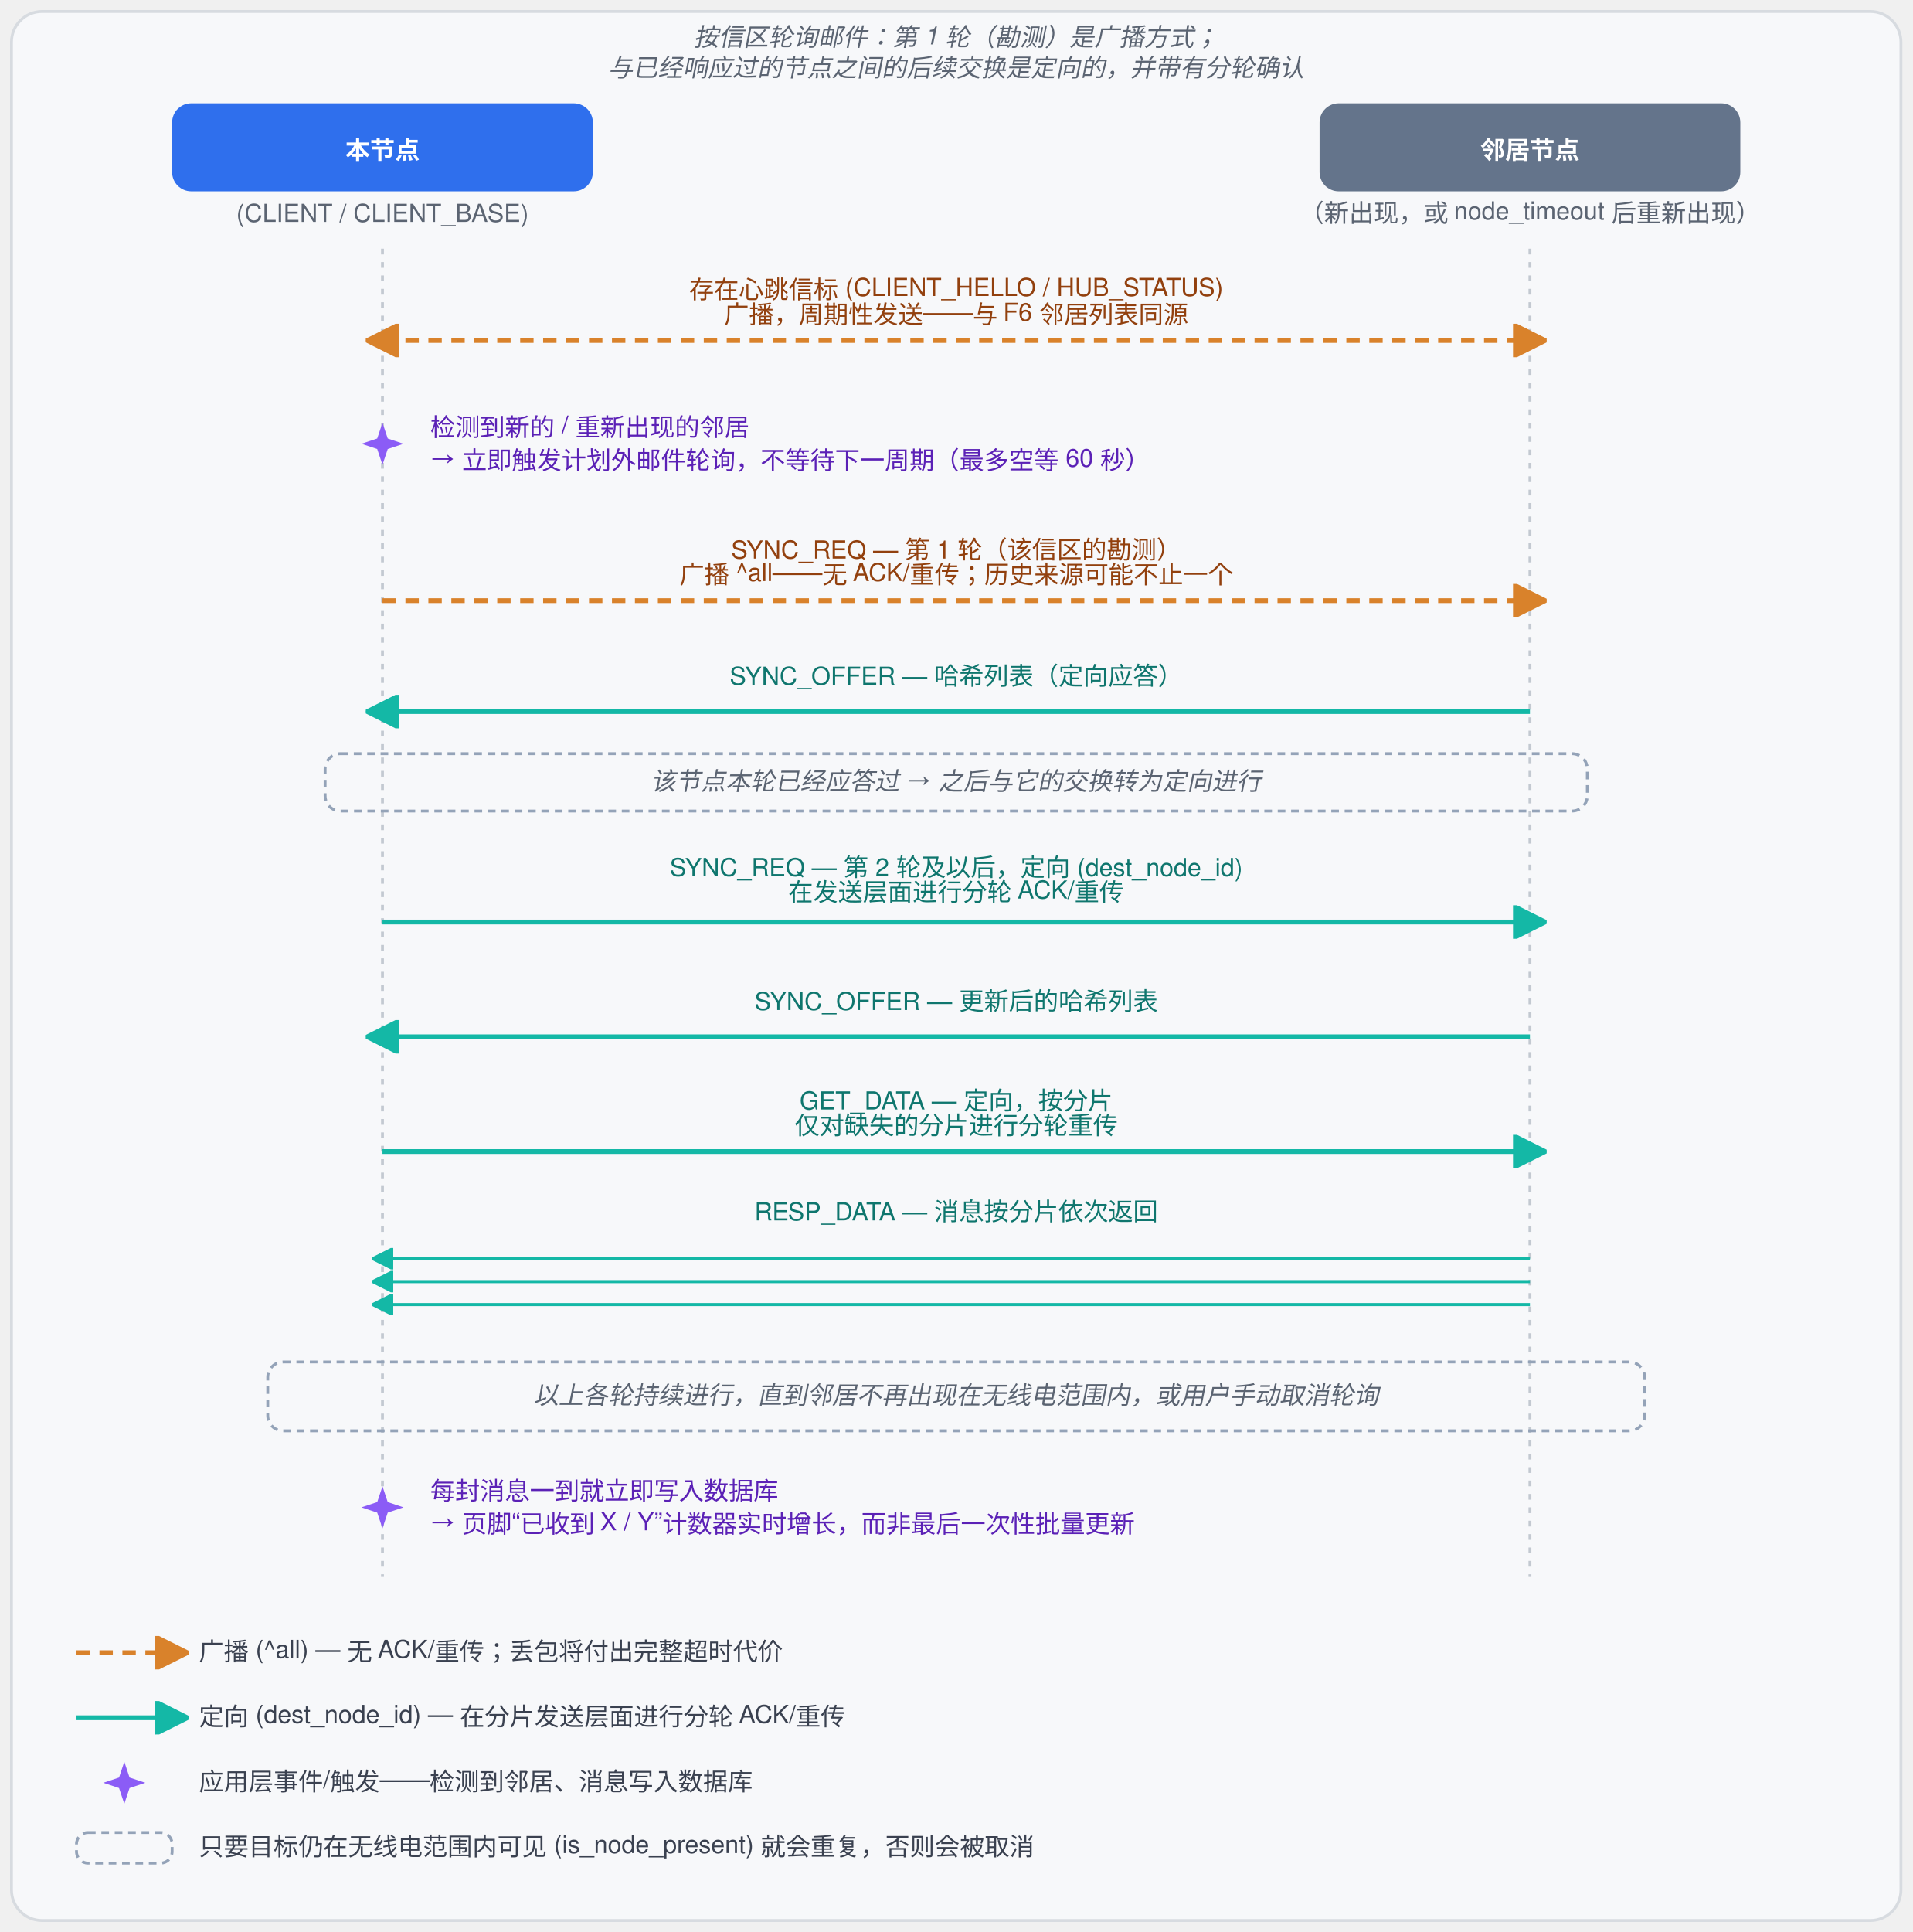
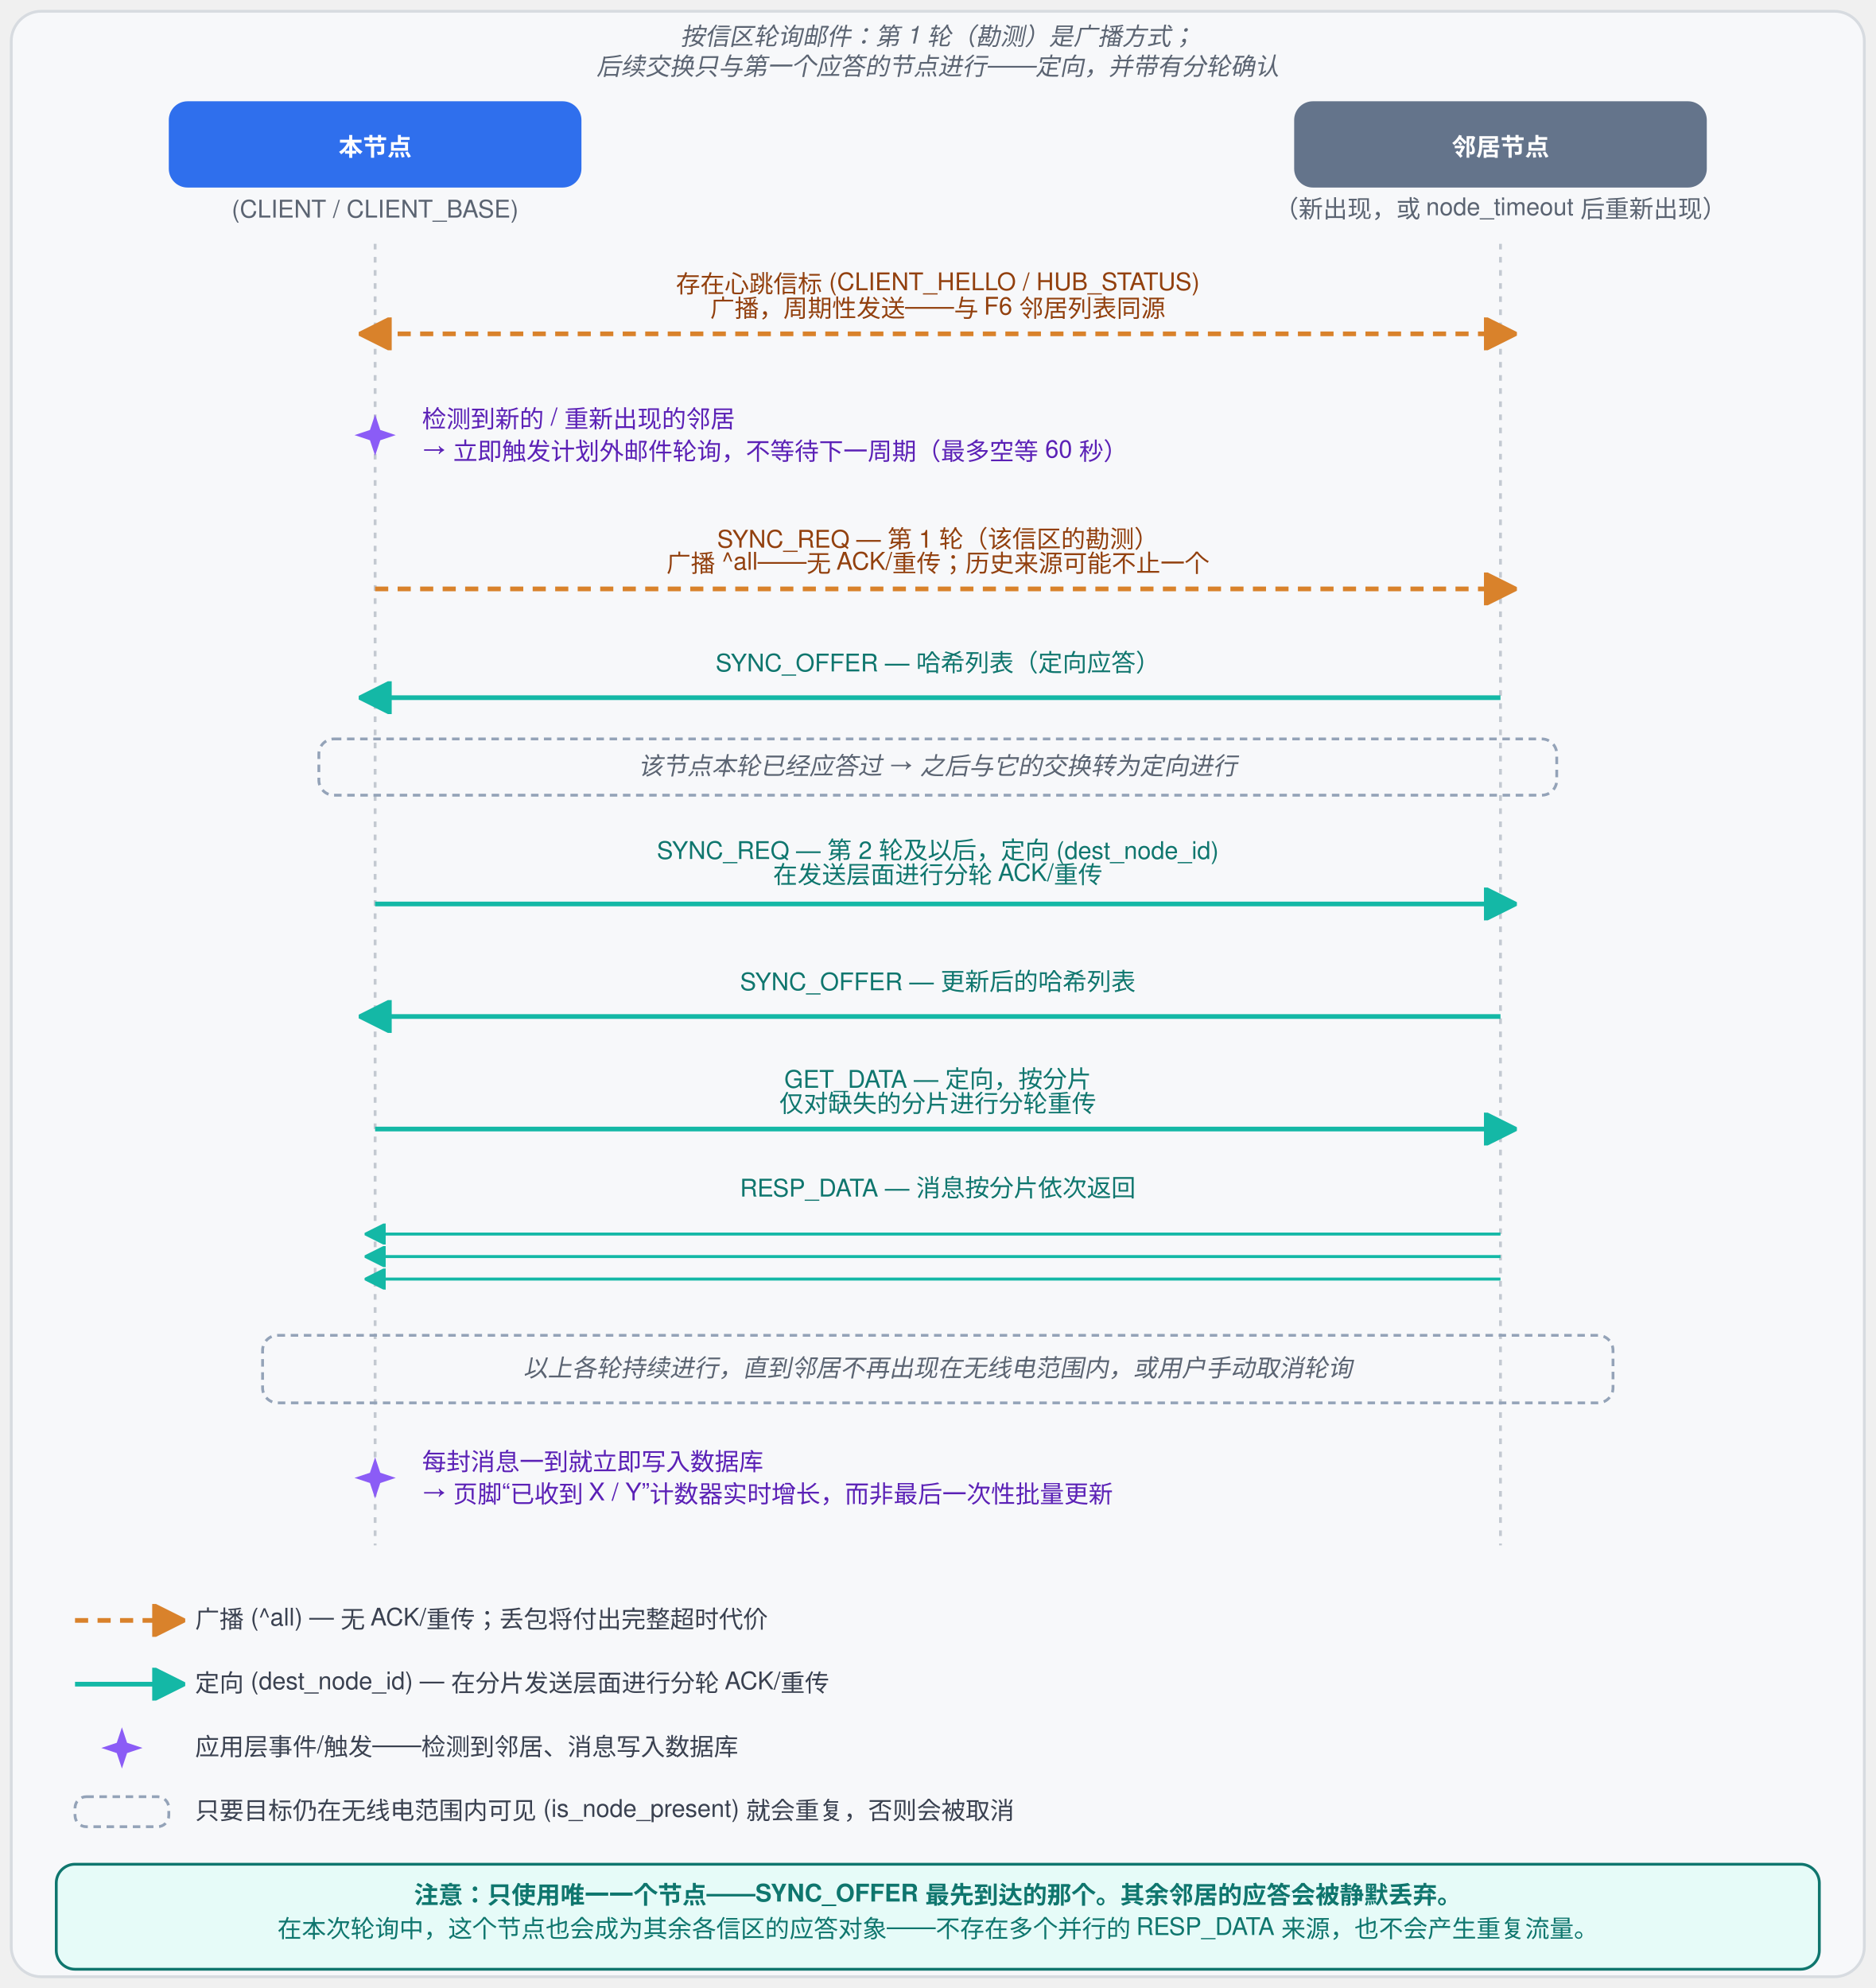
- <svg xmlns="http://www.w3.org/2000/svg" viewBox="0 0 1000 1010" font-family="'Segoe UI', Helvetica, Arial, sans-serif">
+ <svg xmlns="http://www.w3.org/2000/svg" viewBox="0 0 1000 1060" font-family="'Segoe UI', Helvetica, Arial, sans-serif">
  <style>
    .card { fill:#f7f8fa; stroke:#d7dbe0; }
    .node-label { fill:#ffffff; font-weight:600; }
    .sub-label { fill:#5b6472; }
    .note { fill:#5b6472; font-style:italic; }
    .legend-text { fill:#3a4150; }
    .actorA { fill:#2f6fed; }
    .actorB { fill:#64748b; }
    .lifeline { stroke:#c3c9d1; }
    .broadcast { stroke:#d9822b; fill:#d9822b; }
    .addressed { stroke:#14b8a6; fill:#14b8a6; }
    .event { fill:#8b5cf6; }
    .label-broadcast { fill:#92400e; }
    .label-addressed { fill:#0f766e; }
    .label-event { fill:#5b21b6; }
    .noteBox { fill:none; stroke:#94a3b8; stroke-dasharray:4 3; }
+     .calloutBox { fill:#e6fbf8; stroke:#0f766e; }
+     .callout-text { fill:#0f766e; }
    @media (prefers-color-scheme: dark) {
      .card { fill:#1b1e24; stroke:#383d46; }
      .sub-label { fill:#9aa4b2; }
      .note { fill:#9aa4b2; }
      .legend-text { fill:#c7cdd6; }
      .actorA { fill:#4f8cff; }
      .actorB { fill:#94a3b8; }
      .lifeline { stroke:#454b56; }
      .broadcast { stroke:#f0a94e; fill:#f0a94e; }
      .addressed { stroke:#2dd4bf; fill:#2dd4bf; }
      .event { fill:#a78bfa; }
      .label-broadcast { fill:#f0a94e; }
      .label-addressed { fill:#5eead4; }
      .label-event { fill:#c4b5fd; }
      .noteBox { stroke:#64748b; }
+       .calloutBox { fill:#0f2e2b; stroke:#2dd4bf; }
+       .callout-text { fill:#5eead4; }
    }
    text { font-size:13px; }
  </style>
  <defs>
    <marker id="arrowBroadcast" viewBox="0 0 10 10" refX="5" refY="5" markerWidth="7" markerHeight="7" orient="auto-start-reverse">
      <path d="M0,0 L10,5 L0,10 z" class="broadcast" />
    </marker>
    <marker id="arrowAddressed" viewBox="0 0 10 10" refX="5" refY="5" markerWidth="7" markerHeight="7" orient="auto-start-reverse">
      <path d="M0,0 L10,5 L0,10 z" class="addressed" />
    </marker>
    <symbol id="spark" viewBox="-10 -10 20 20">
      <path d="M0,-10 L2.5,-2.5 L10,0 L2.5,2.5 L0,10 L-2.5,2.5 L-10,0 L-2.5,-2.5 Z" class="event" />
    </symbol>
  </defs>
-   <rect x="6" y="6" width="988" height="998" rx="16" class="card" stroke-width="1.5" />
+   <rect x="6" y="6" width="988" height="1048" rx="16" class="card" stroke-width="1.5" />
  <text x="500" y="24" text-anchor="middle" class="note" font-size="13">按信区轮询邮件：第 1 轮（勘测）是广播方式；</text>
-   <text x="500" y="40" text-anchor="middle" class="note" font-size="13">与已经响应过的节点之间的后续交换是定向的，并带有分轮确认</text>
+   <text x="500" y="40" text-anchor="middle" class="note" font-size="13">后续交换只与第一个应答的节点进行——定向，并带有分轮确认</text>
  <rect x="90" y="54" width="220" height="46" rx="10" class="actorA" />
  <text x="200" y="83" text-anchor="middle" class="node-label" font-size="15">本节点</text>
  <text x="200" y="116" text-anchor="middle" class="sub-label" font-size="11">(CLIENT / CLIENT_BASE)</text>
  <rect x="690" y="54" width="220" height="46" rx="10" class="actorB" />
  <text x="800" y="83" text-anchor="middle" class="node-label" font-size="15">邻居节点</text>
  <text x="800" y="116" text-anchor="middle" class="sub-label" font-size="11">（新出现，或 node_timeout 后重新出现）</text>
  <line x1="200" y1="130" x2="200" y2="824" class="lifeline" stroke-width="1.5" stroke-dasharray="3 4" />
  <line x1="800" y1="130" x2="800" y2="824" class="lifeline" stroke-width="1.5" stroke-dasharray="3 4" />
  <text x="500" y="156" text-anchor="middle" class="label-broadcast" font-size="12.5">存在心跳信标 (CLIENT_HELLO / HUB_STATUS)</text>
  <text x="500" y="169" text-anchor="middle" class="label-broadcast" font-size="12.5">广播，周期性发送——与 F6 邻居列表同源</text>
  <line x1="200" y1="178" x2="800" y2="178" class="broadcast" stroke-width="2.5" stroke-dasharray="7 5" marker-start="url(#arrowBroadcast)" marker-end="url(#arrowBroadcast)" />
  <use href="#spark" x="189" y="221" width="22" height="22" />
  <text x="225" y="228" class="label-event" font-size="12.5">检测到新的 / 重新出现的邻居</text>
  <text x="225" y="244" class="label-event" font-size="12.5">→ 立即触发计划外邮件轮询，不等待下一周期（最多空等 60 秒）</text>
  <text x="500" y="292" text-anchor="middle" class="label-broadcast" font-size="12.5">SYNC_REQ — 第 1 轮（该信区的勘测）</text>
  <text x="500" y="305" text-anchor="middle" class="label-broadcast" font-size="12.5">广播 ^all——无 ACK/重传；历史来源可能不止一个</text>
  <line x1="200" y1="314" x2="800" y2="314" class="broadcast" stroke-width="2.5" stroke-dasharray="7 5" marker-end="url(#arrowBroadcast)" />
  <text x="500" y="358" text-anchor="middle" class="label-addressed" font-size="12.5">SYNC_OFFER — 哈希列表（定向应答）</text>
  <line x1="800" y1="372" x2="200" y2="372" class="addressed" stroke-width="2.5" marker-end="url(#arrowAddressed)" />
  <rect x="170" y="394" width="660" height="30" rx="8" class="noteBox" stroke-width="1.5" />
  <text x="500" y="413" text-anchor="middle" class="note" font-size="12.5">该节点本轮已经应答过 → 之后与它的交换转为定向进行</text>
  <text x="500" y="458" text-anchor="middle" class="label-addressed" font-size="12.5">SYNC_REQ — 第 2 轮及以后，定向 (dest_node_id)</text>
  <text x="500" y="471" text-anchor="middle" class="label-addressed" font-size="12.5">在发送层面进行分轮 ACK/重传</text>
  <line x1="200" y1="482" x2="800" y2="482" class="addressed" stroke-width="2.5" marker-end="url(#arrowAddressed)" />
  <text x="500" y="528" text-anchor="middle" class="label-addressed" font-size="12.5">SYNC_OFFER — 更新后的哈希列表</text>
  <line x1="800" y1="542" x2="200" y2="542" class="addressed" stroke-width="2.5" marker-end="url(#arrowAddressed)" />
  <text x="500" y="580" text-anchor="middle" class="label-addressed" font-size="12.5">GET_DATA — 定向，按分片</text>
  <text x="500" y="593" text-anchor="middle" class="label-addressed" font-size="12.5">仅对缺失的分片进行分轮重传</text>
  <line x1="200" y1="602" x2="800" y2="602" class="addressed" stroke-width="2.5" marker-end="url(#arrowAddressed)" />
  <text x="500" y="638" text-anchor="middle" class="label-addressed" font-size="12.5">RESP_DATA — 消息按分片依次返回</text>
  <line x1="800" y1="658" x2="200" y2="658" class="addressed" stroke-width="1.6" marker-end="url(#arrowAddressed)" />
  <line x1="800" y1="670" x2="200" y2="670" class="addressed" stroke-width="1.6" marker-end="url(#arrowAddressed)" />
  <line x1="800" y1="682" x2="200" y2="682" class="addressed" stroke-width="1.6" marker-end="url(#arrowAddressed)" />
  <rect x="140" y="712" width="720" height="36" rx="8" class="noteBox" stroke-width="1.5" />
  <text x="500" y="734" text-anchor="middle" class="note" font-size="12.5">以上各轮持续进行，直到邻居不再出现在无线电范围内，或用户手动取消轮询</text>
  <use href="#spark" x="189" y="777" width="22" height="22" />
  <text x="225" y="784" class="label-event" font-size="12.5">每封消息一到就立即写入数据库</text>
  <text x="225" y="800" class="label-event" font-size="12.5">→ 页脚“已收到 X / Y”计数器实时增长，而非最后一次性批量更新</text>
  <line x1="40" y1="864" x2="90" y2="864" class="broadcast" stroke-width="2.5" stroke-dasharray="7 5" marker-end="url(#arrowBroadcast)" />
  <text x="104" y="868" class="legend-text" font-size="12.5">广播 (^all) — 无 ACK/重传；丢包将付出完整超时代价</text>
  <line x1="40" y1="898" x2="90" y2="898" class="addressed" stroke-width="2.5" marker-end="url(#arrowAddressed)" />
  <text x="104" y="902" class="legend-text" font-size="12.5">定向 (dest_node_id) — 在分片发送层面进行分轮 ACK/重传</text>
  <use href="#spark" x="54" y="921" width="22" height="22" />
  <text x="104" y="936" class="legend-text" font-size="12.5">应用层事件/触发——检测到邻居、消息写入数据库</text>
  <rect x="40" y="958" width="50" height="16" rx="6" class="noteBox" stroke-width="1.5" />
  <text x="104" y="970" class="legend-text" font-size="12.5">只要目标仍在无线电范围内可见 (is_node_present) 就会重复，否则会被取消</text>
+   <rect x="30" y="994" width="940" height="56" rx="10" class="calloutBox" stroke-width="1.5" />
+   <text x="500" y="1015" text-anchor="middle" class="callout-text" font-weight="600" font-size="12.5">注意：只使用唯一一个节点——SYNC_OFFER 最先到达的那个。其余邻居的应答会被静默丢弃。</text>
+   <text x="500" y="1033" text-anchor="middle" class="callout-text" font-size="12.5">在本次轮询中，这个节点也会成为其余各信区的应答对象——不存在多个并行的 RESP_DATA 来源，也不会产生重复流量。</text>
</svg>
